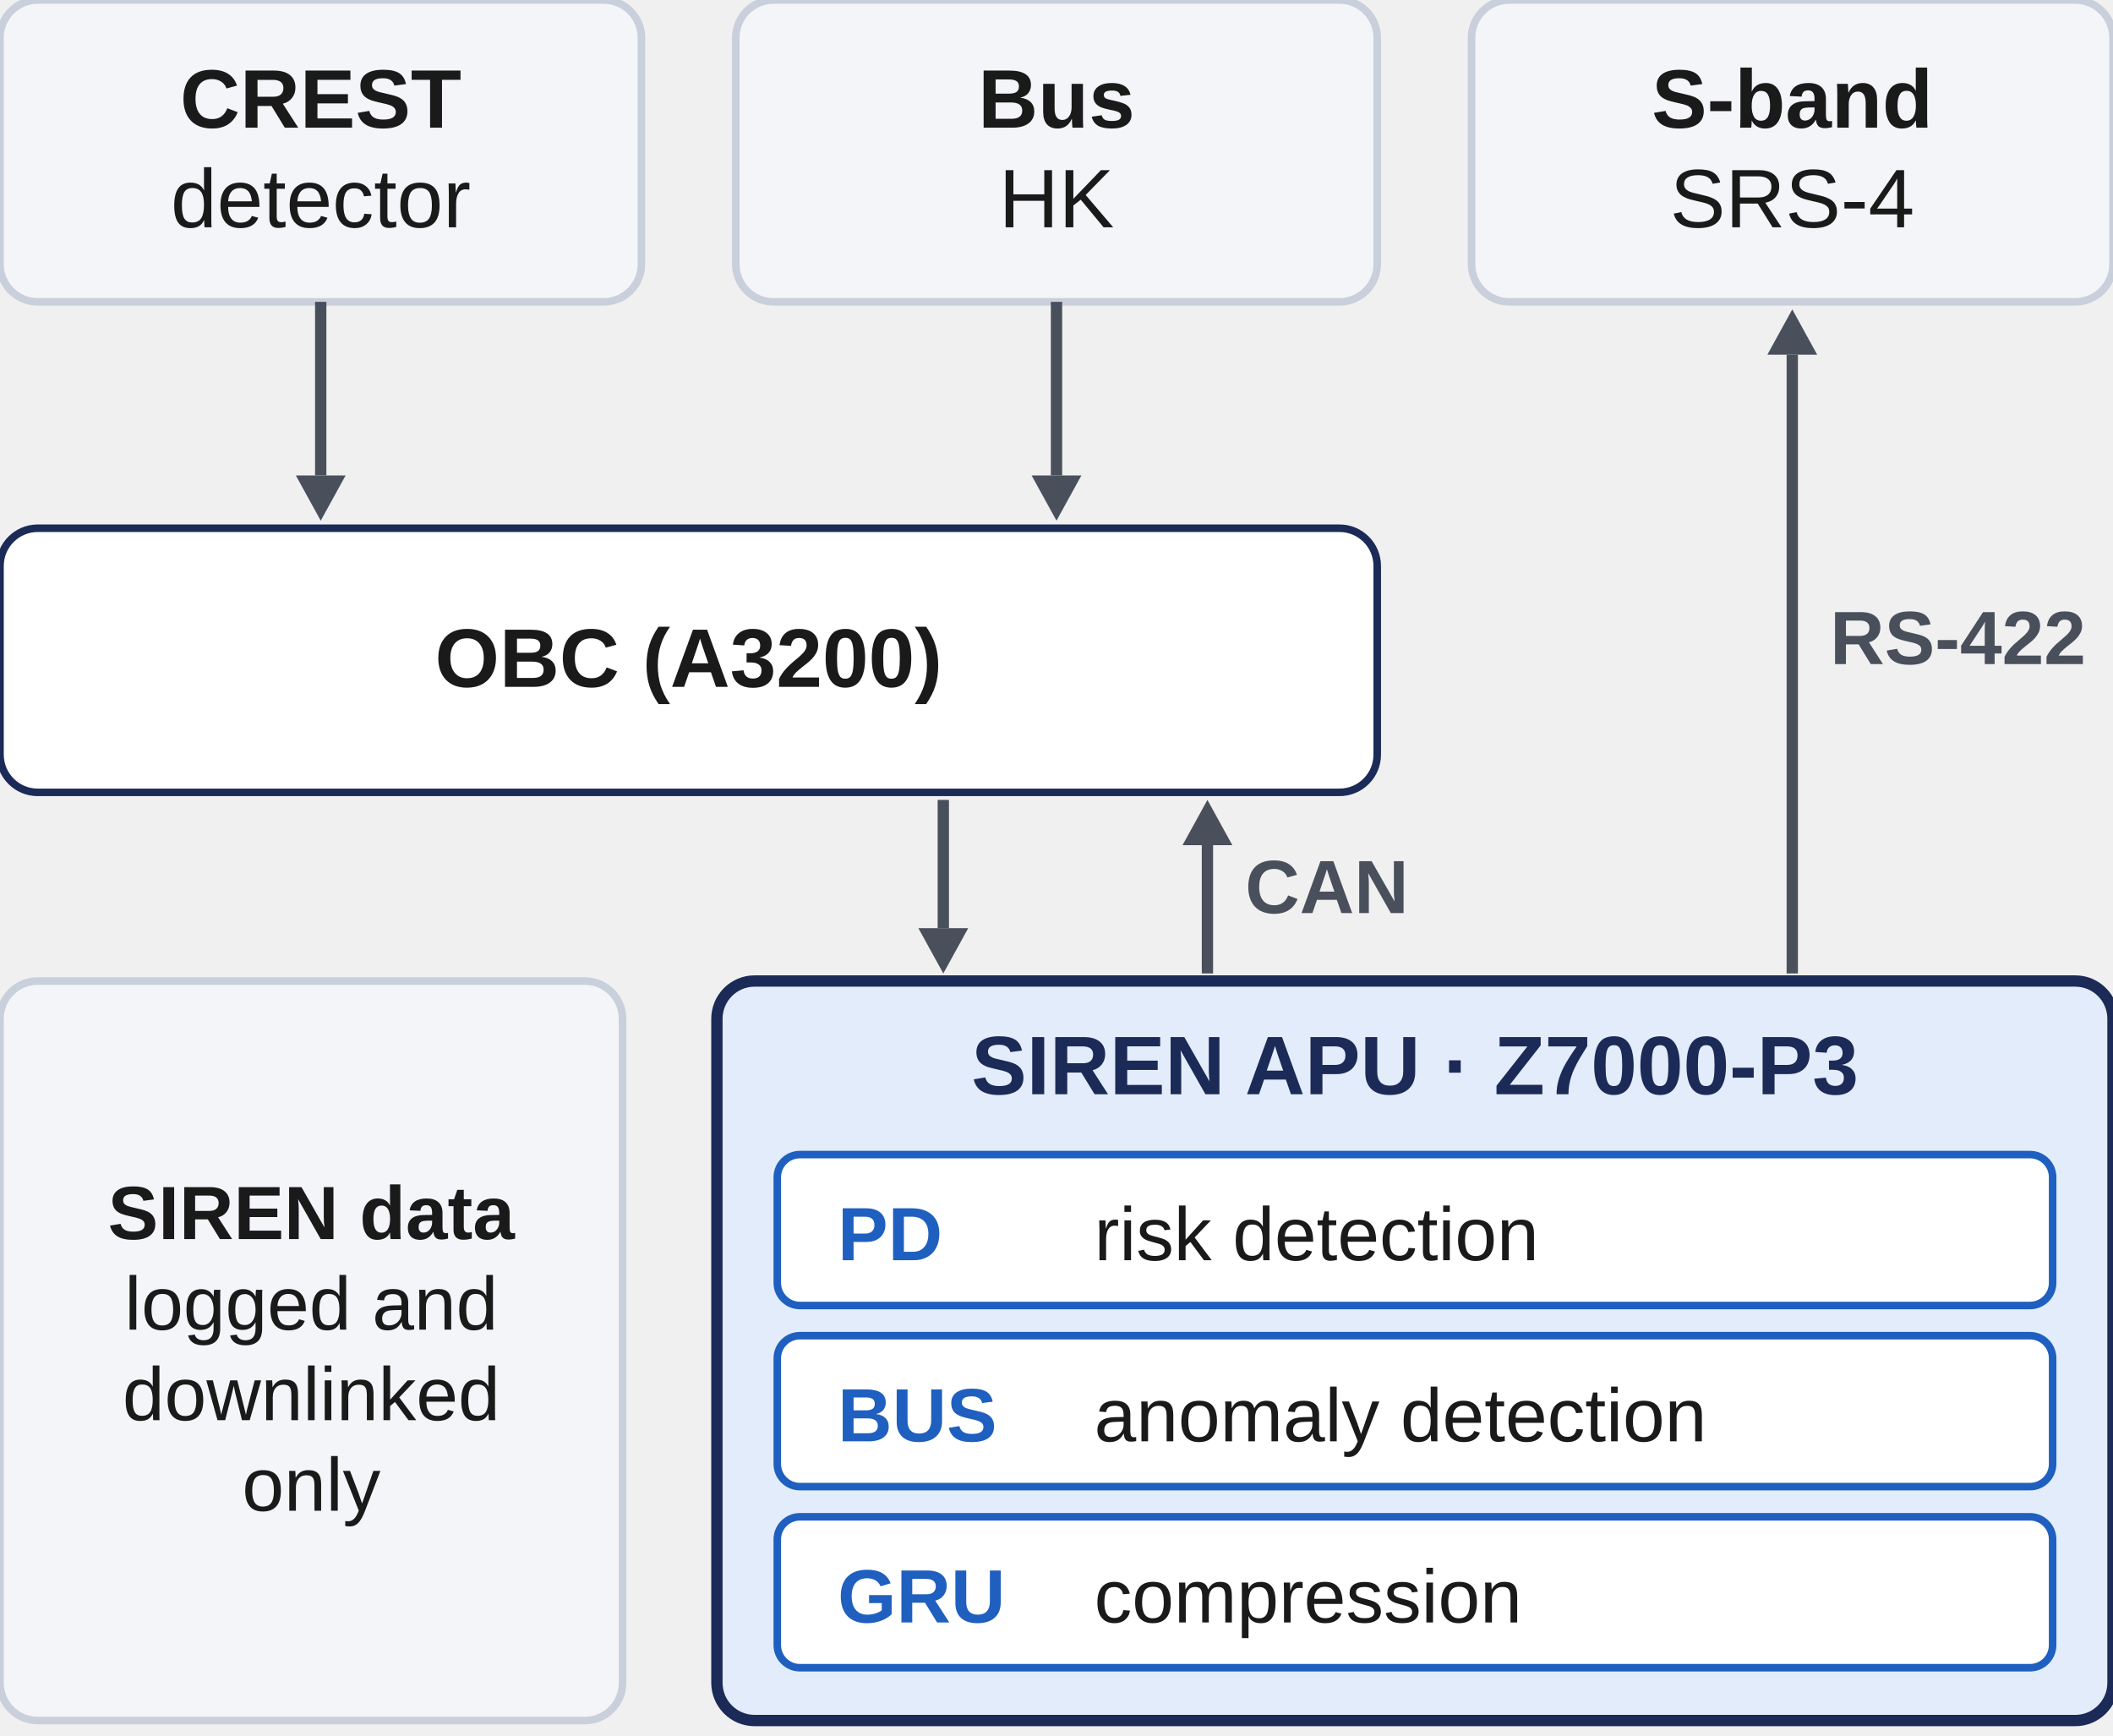
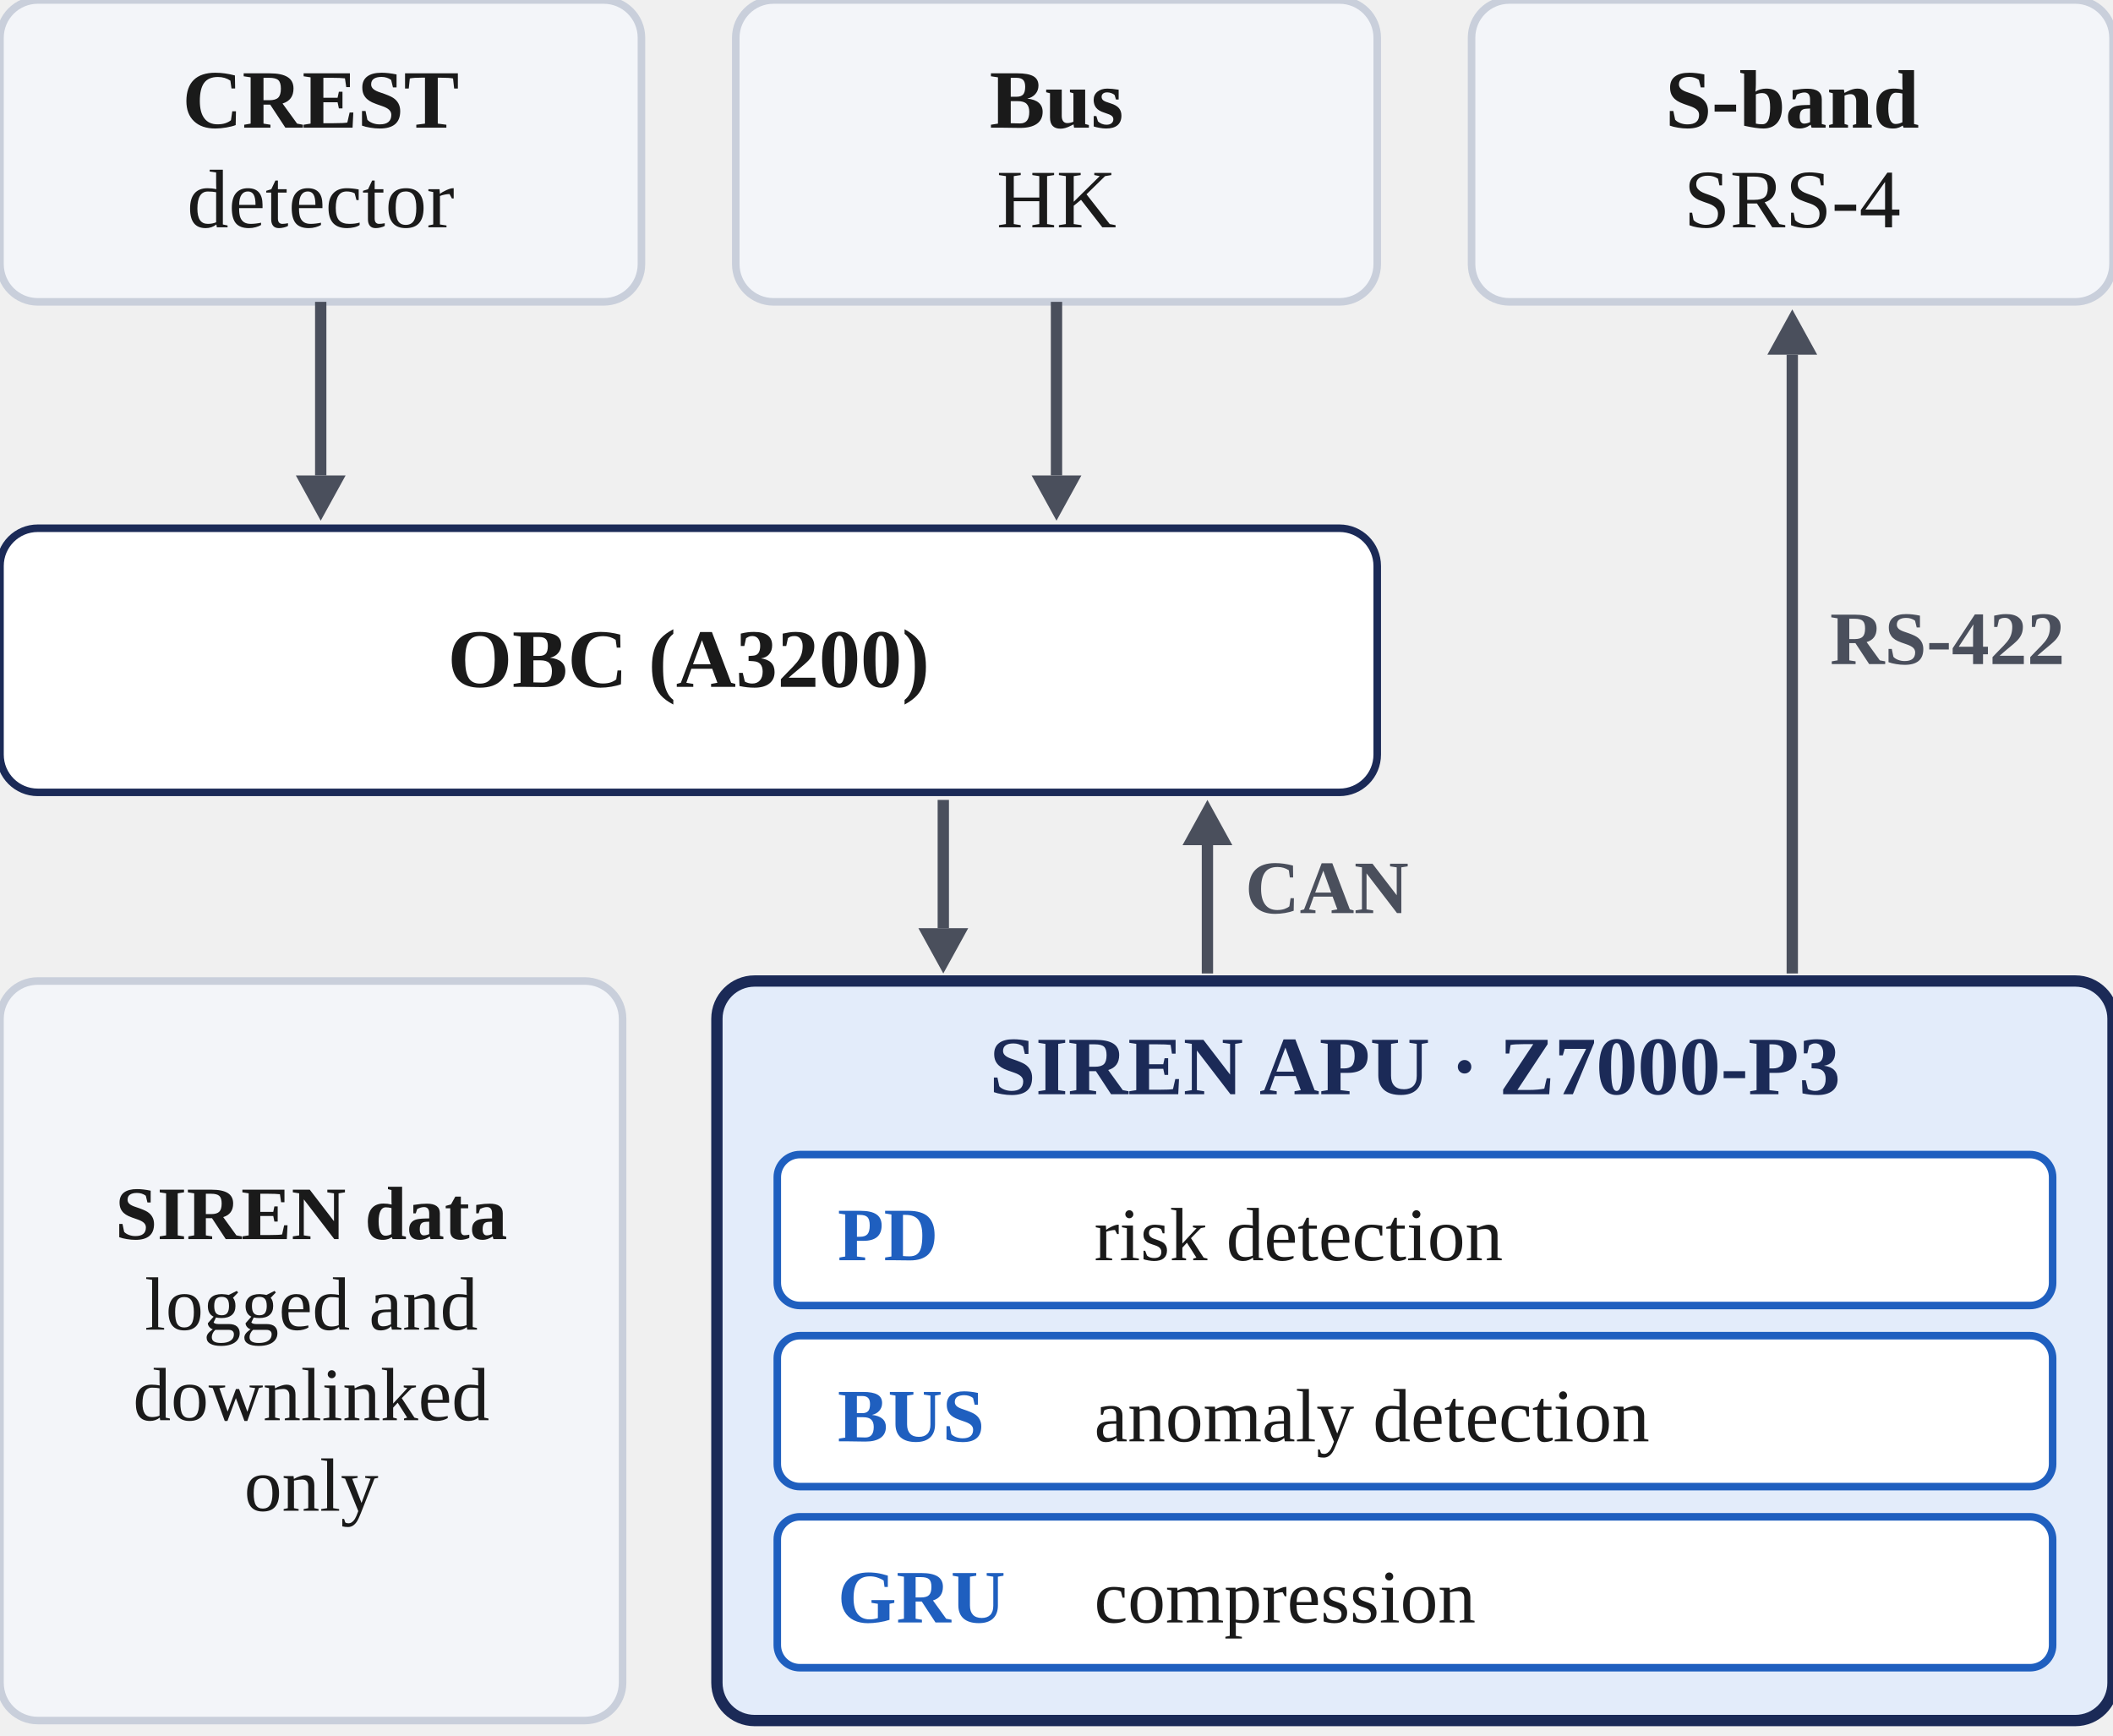
<svg xmlns="http://www.w3.org/2000/svg" width="560" height="460" viewBox="0 0 560 460">
  <rect x="0" y="0" width="170" height="80" rx="10" fill="#f3f5f9" stroke="#c9cfdb" stroke-width="2" />
-   <text x="85" y="33.84" font-family="Arial, Helvetica, sans-serif" font-size="22" font-weight="700" fill="#1a1a1a" text-anchor="middle">CREST</text>
-   <text x="85" y="60.24" font-family="Arial, Helvetica, sans-serif" font-size="22" font-weight="400" fill="#1a1a1a" text-anchor="middle">detector</text>
+   <text x="85" y="33.84" font-family="Cambria, Georgia, Times New Roman, serif" font-size="22" font-weight="700" fill="#1a1a1a" text-anchor="middle">CREST</text>
+   <text x="85" y="60.24" font-family="Cambria, Georgia, Times New Roman, serif" font-size="22" font-weight="400" fill="#1a1a1a" text-anchor="middle">detector</text>
  <rect x="195" y="0" width="170" height="80" rx="10" fill="#f3f5f9" stroke="#c9cfdb" stroke-width="2" />
-   <text x="280" y="33.84" font-family="Arial, Helvetica, sans-serif" font-size="22" font-weight="700" fill="#1a1a1a" text-anchor="middle">Bus</text>
-   <text x="280" y="60.24" font-family="Arial, Helvetica, sans-serif" font-size="22" font-weight="400" fill="#1a1a1a" text-anchor="middle">HK</text>
+   <text x="280" y="33.84" font-family="Cambria, Georgia, Times New Roman, serif" font-size="22" font-weight="700" fill="#1a1a1a" text-anchor="middle">Bus</text>
+   <text x="280" y="60.24" font-family="Cambria, Georgia, Times New Roman, serif" font-size="22" font-weight="400" fill="#1a1a1a" text-anchor="middle">HK</text>
  <rect x="390" y="0" width="170" height="80" rx="10" fill="#f3f5f9" stroke="#c9cfdb" stroke-width="2" />
-   <text x="475" y="33.84" font-family="Arial, Helvetica, sans-serif" font-size="22" font-weight="700" fill="#1a1a1a" text-anchor="middle">S-band</text>
-   <text x="475" y="60.24" font-family="Arial, Helvetica, sans-serif" font-size="22" font-weight="400" fill="#1a1a1a" text-anchor="middle">SRS-4</text>
+   <text x="475" y="33.84" font-family="Cambria, Georgia, Times New Roman, serif" font-size="22" font-weight="700" fill="#1a1a1a" text-anchor="middle">S-band</text>
+   <text x="475" y="60.24" font-family="Cambria, Georgia, Times New Roman, serif" font-size="22" font-weight="400" fill="#1a1a1a" text-anchor="middle">SRS-4</text>
  <rect x="0" y="140" width="365" height="70" rx="10" fill="#ffffff" stroke="#1b2a57" stroke-width="2" />
-   <text x="182.5" y="182.04" font-family="Arial, Helvetica, sans-serif" font-size="22" font-weight="700" fill="#1a1a1a" text-anchor="middle">OBC (A3200)</text>
+   <text x="182.5" y="182.04" font-family="Cambria, Georgia, Times New Roman, serif" font-size="22" font-weight="700" fill="#1a1a1a" text-anchor="middle">OBC (A3200)</text>
  <line x1="85" y1="80" x2="85" y2="126" stroke="#4a4f5c" stroke-width="3" />
  <polygon points="85,138 91.6,126.0 78.4,126.0" fill="#4a4f5c" />
  <line x1="280" y1="80" x2="280" y2="126" stroke="#4a4f5c" stroke-width="3" />
  <polygon points="280,138 286.6,126.0 273.4,126.0" fill="#4a4f5c" />
  <rect x="190" y="260" width="370" height="196" rx="10" fill="#e3ecfa" stroke="#1b2a57" stroke-width="3" />
-   <text x="375" y="290" font-family="Arial, Helvetica, sans-serif" font-size="22" font-weight="700" fill="#1b2a57" text-anchor="middle">SIREN APU · Z7000-P3</text>
+   <text x="375" y="290" font-family="Cambria, Georgia, Times New Roman, serif" font-size="22" font-weight="700" fill="#1b2a57" text-anchor="middle">SIREN APU · Z7000-P3</text>
  <rect x="206" y="306" width="338" height="40" rx="6" fill="#ffffff" stroke="#1f5fbf" stroke-width="2" />
-   <text x="222" y="334" font-family="Arial, Helvetica, sans-serif" font-size="20" font-weight="700" fill="#1f5fbf" text-anchor="start">PD</text>
-   <text x="290" y="334" font-family="Arial, Helvetica, sans-serif" font-size="20" font-weight="400" fill="#1a1a1a" text-anchor="start">risk detection</text>
+   <text x="222" y="334" font-family="Cambria, Georgia, Times New Roman, serif" font-size="20" font-weight="700" fill="#1f5fbf" text-anchor="start">PD</text>
+   <text x="290" y="334" font-family="Cambria, Georgia, Times New Roman, serif" font-size="20" font-weight="400" fill="#1a1a1a" text-anchor="start">risk detection</text>
  <rect x="206" y="354" width="338" height="40" rx="6" fill="#ffffff" stroke="#1f5fbf" stroke-width="2" />
-   <text x="222" y="382" font-family="Arial, Helvetica, sans-serif" font-size="20" font-weight="700" fill="#1f5fbf" text-anchor="start">BUS</text>
-   <text x="290" y="382" font-family="Arial, Helvetica, sans-serif" font-size="20" font-weight="400" fill="#1a1a1a" text-anchor="start">anomaly detection</text>
+   <text x="222" y="382" font-family="Cambria, Georgia, Times New Roman, serif" font-size="20" font-weight="700" fill="#1f5fbf" text-anchor="start">BUS</text>
+   <text x="290" y="382" font-family="Cambria, Georgia, Times New Roman, serif" font-size="20" font-weight="400" fill="#1a1a1a" text-anchor="start">anomaly detection</text>
  <rect x="206" y="402" width="338" height="40" rx="6" fill="#ffffff" stroke="#1f5fbf" stroke-width="2" />
-   <text x="222" y="430" font-family="Arial, Helvetica, sans-serif" font-size="20" font-weight="700" fill="#1f5fbf" text-anchor="start">GRU</text>
-   <text x="290" y="430" font-family="Arial, Helvetica, sans-serif" font-size="20" font-weight="400" fill="#1a1a1a" text-anchor="start">compression</text>
+   <text x="222" y="430" font-family="Cambria, Georgia, Times New Roman, serif" font-size="20" font-weight="700" fill="#1f5fbf" text-anchor="start">GRU</text>
+   <text x="290" y="430" font-family="Cambria, Georgia, Times New Roman, serif" font-size="20" font-weight="400" fill="#1a1a1a" text-anchor="start">compression</text>
  <line x1="250" y1="212" x2="250" y2="246" stroke="#4a4f5c" stroke-width="3" />
  <polygon points="250,258 256.6,246.0 243.4,246.0" fill="#4a4f5c" />
  <line x1="320" y1="258" x2="320" y2="224" stroke="#4a4f5c" stroke-width="3" />
  <polygon points="320,212 313.4,224.0 326.6,224.0" fill="#4a4f5c" />
-   <text x="330" y="242" font-family="Arial, Helvetica, sans-serif" font-size="20" font-weight="700" fill="#4a4f5c" text-anchor="start">CAN</text>
+   <text x="330" y="242" font-family="Cambria, Georgia, Times New Roman, serif" font-size="20" font-weight="700" fill="#4a4f5c" text-anchor="start">CAN</text>
  <line x1="475" y1="258" x2="475" y2="94" stroke="#4a4f5c" stroke-width="3" />
  <polygon points="475,82 468.4,94.0 481.6,94.0" fill="#4a4f5c" />
-   <text x="485" y="176" font-family="Arial, Helvetica, sans-serif" font-size="20" font-weight="700" fill="#4a4f5c" text-anchor="start">RS-422</text>
+   <text x="485" y="176" font-family="Cambria, Georgia, Times New Roman, serif" font-size="20" font-weight="700" fill="#4a4f5c" text-anchor="start">RS-422</text>
  <rect x="0" y="260" width="165" height="196" rx="10" fill="#f3f5f9" stroke="#c9cfdb" stroke-width="2" />
-   <text x="82.5" y="328.4" font-family="Arial, Helvetica, sans-serif" font-size="20" font-weight="700" fill="#1a1a1a" text-anchor="middle">SIREN data</text>
-   <text x="82.5" y="352.4" font-family="Arial, Helvetica, sans-serif" font-size="20" font-weight="400" fill="#1a1a1a" text-anchor="middle">logged and</text>
-   <text x="82.5" y="376.4" font-family="Arial, Helvetica, sans-serif" font-size="20" font-weight="400" fill="#1a1a1a" text-anchor="middle">downlinked</text>
-   <text x="82.5" y="400.4" font-family="Arial, Helvetica, sans-serif" font-size="20" font-weight="400" fill="#1a1a1a" text-anchor="middle">only</text>
+   <text x="82.5" y="328.4" font-family="Cambria, Georgia, Times New Roman, serif" font-size="20" font-weight="700" fill="#1a1a1a" text-anchor="middle">SIREN data</text>
+   <text x="82.5" y="352.4" font-family="Cambria, Georgia, Times New Roman, serif" font-size="20" font-weight="400" fill="#1a1a1a" text-anchor="middle">logged and</text>
+   <text x="82.5" y="376.4" font-family="Cambria, Georgia, Times New Roman, serif" font-size="20" font-weight="400" fill="#1a1a1a" text-anchor="middle">downlinked</text>
+   <text x="82.5" y="400.4" font-family="Cambria, Georgia, Times New Roman, serif" font-size="20" font-weight="400" fill="#1a1a1a" text-anchor="middle">only</text>
</svg>
